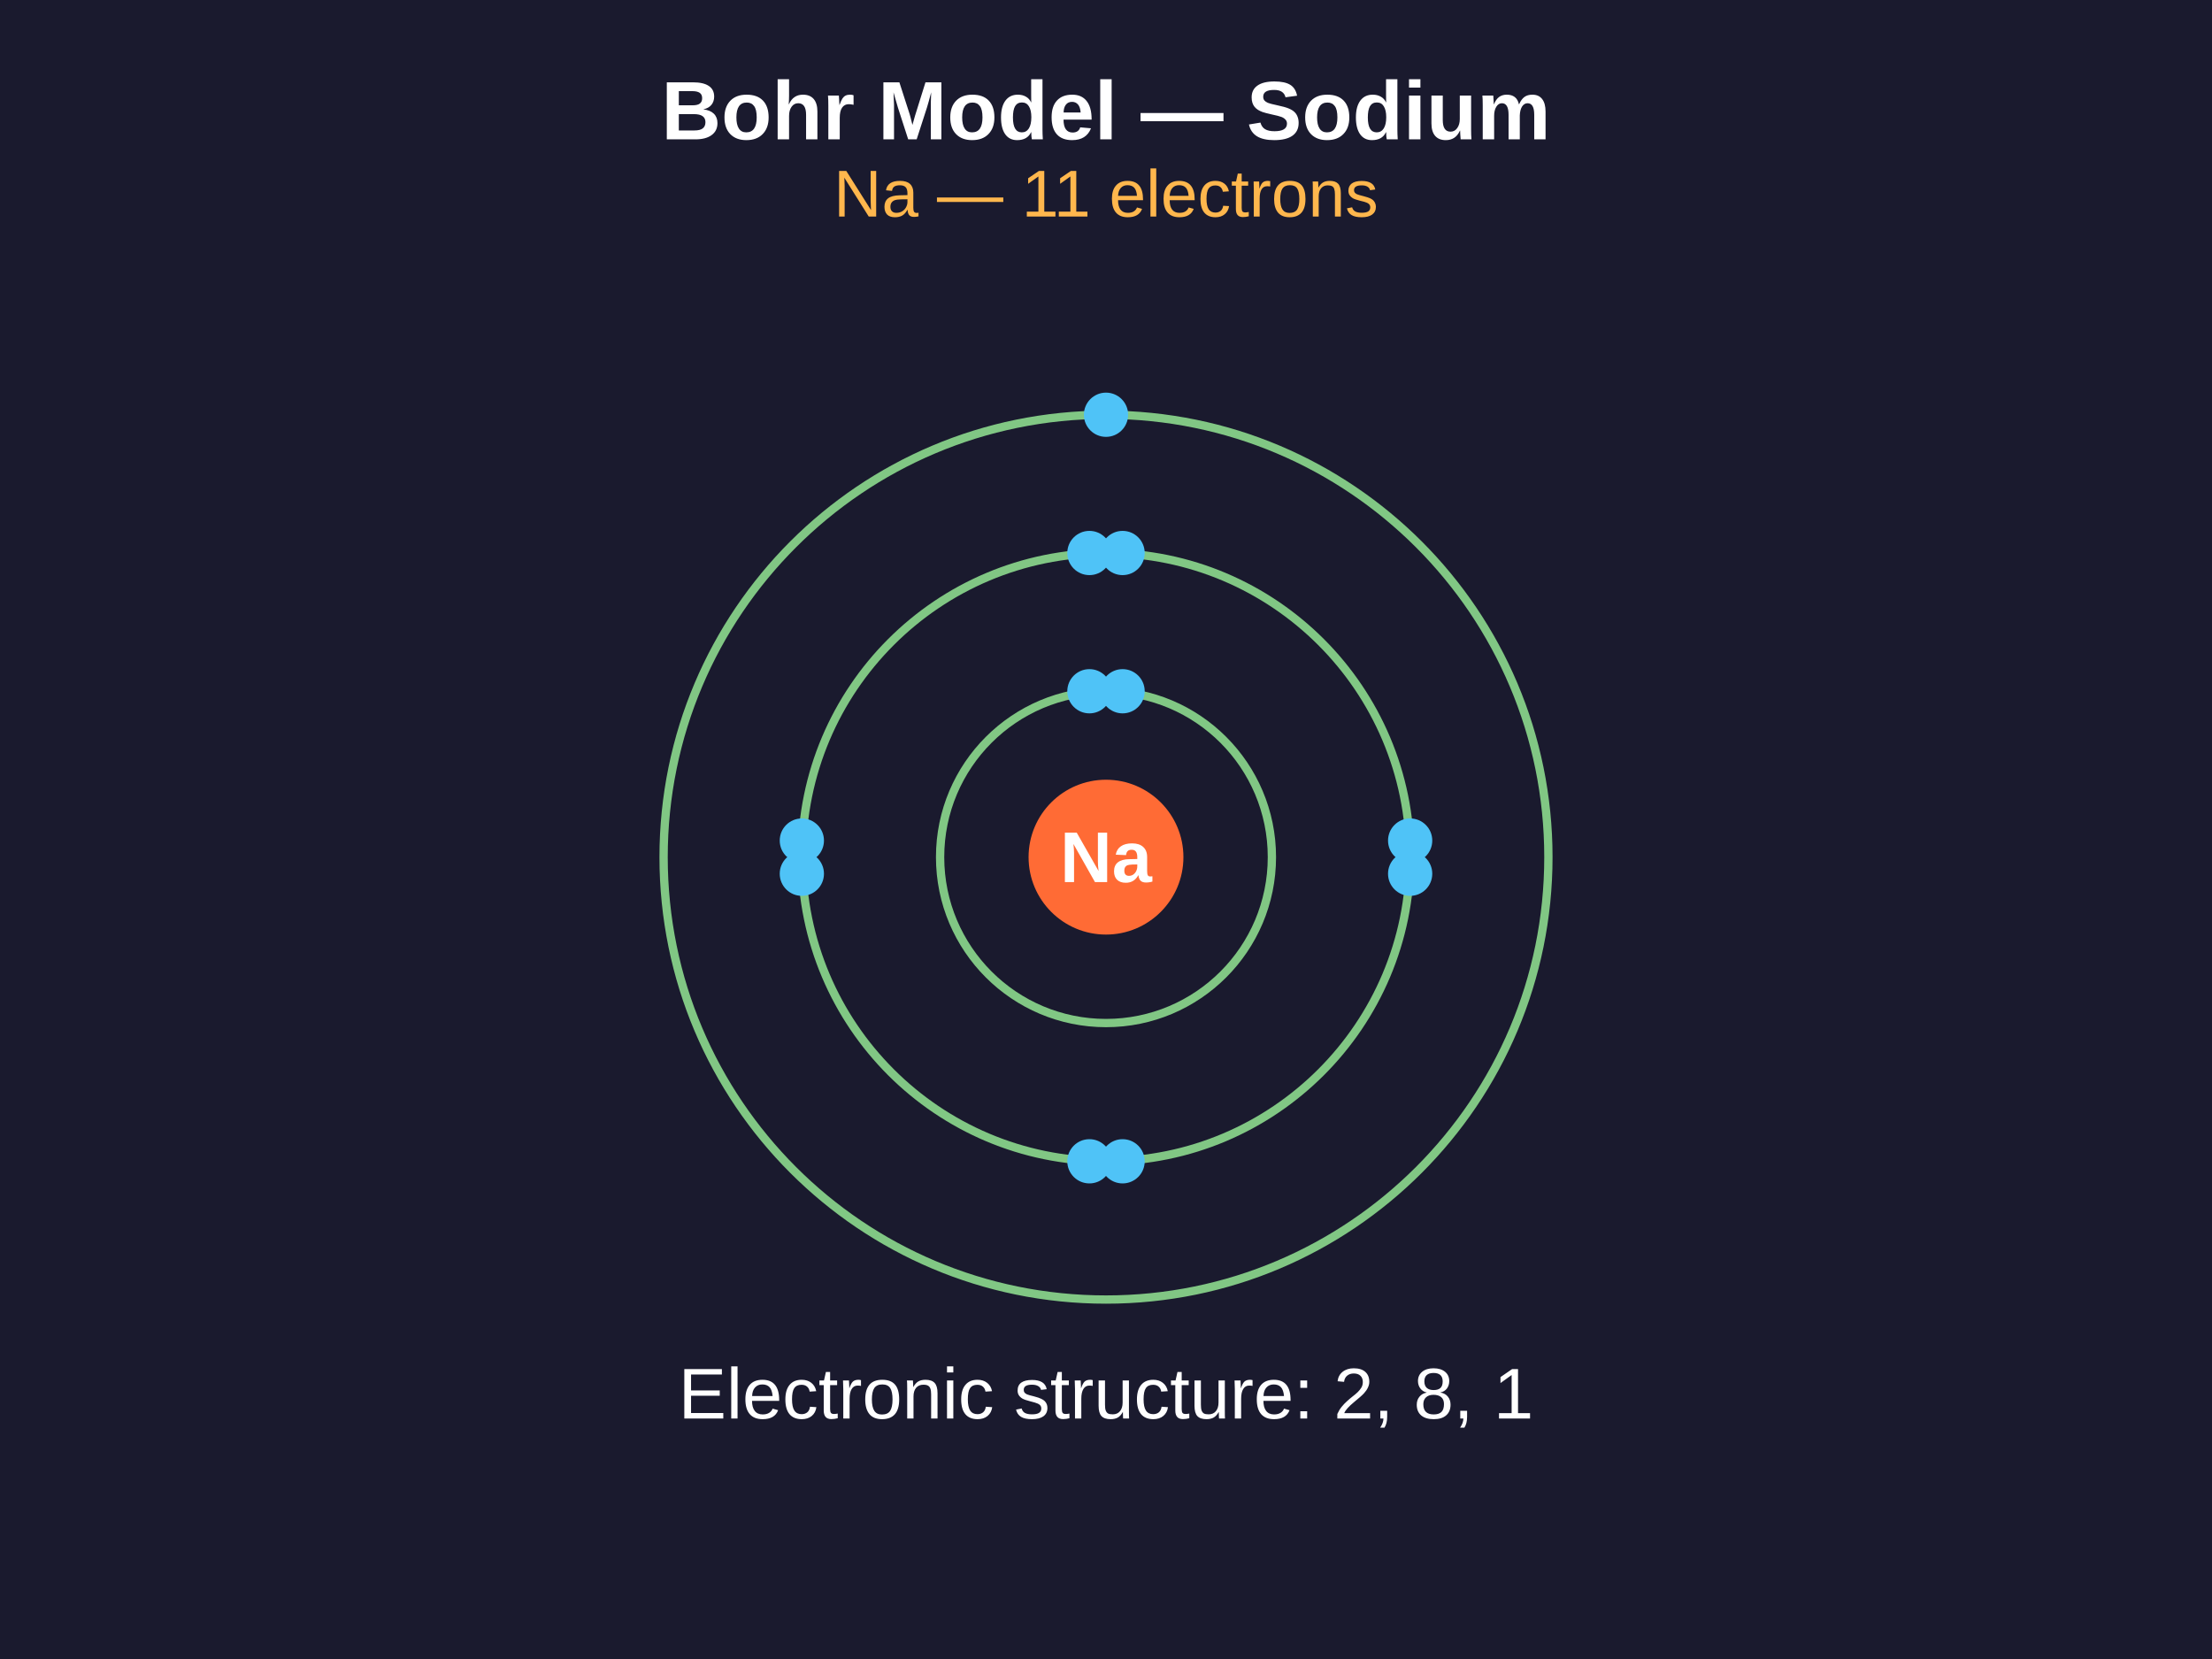
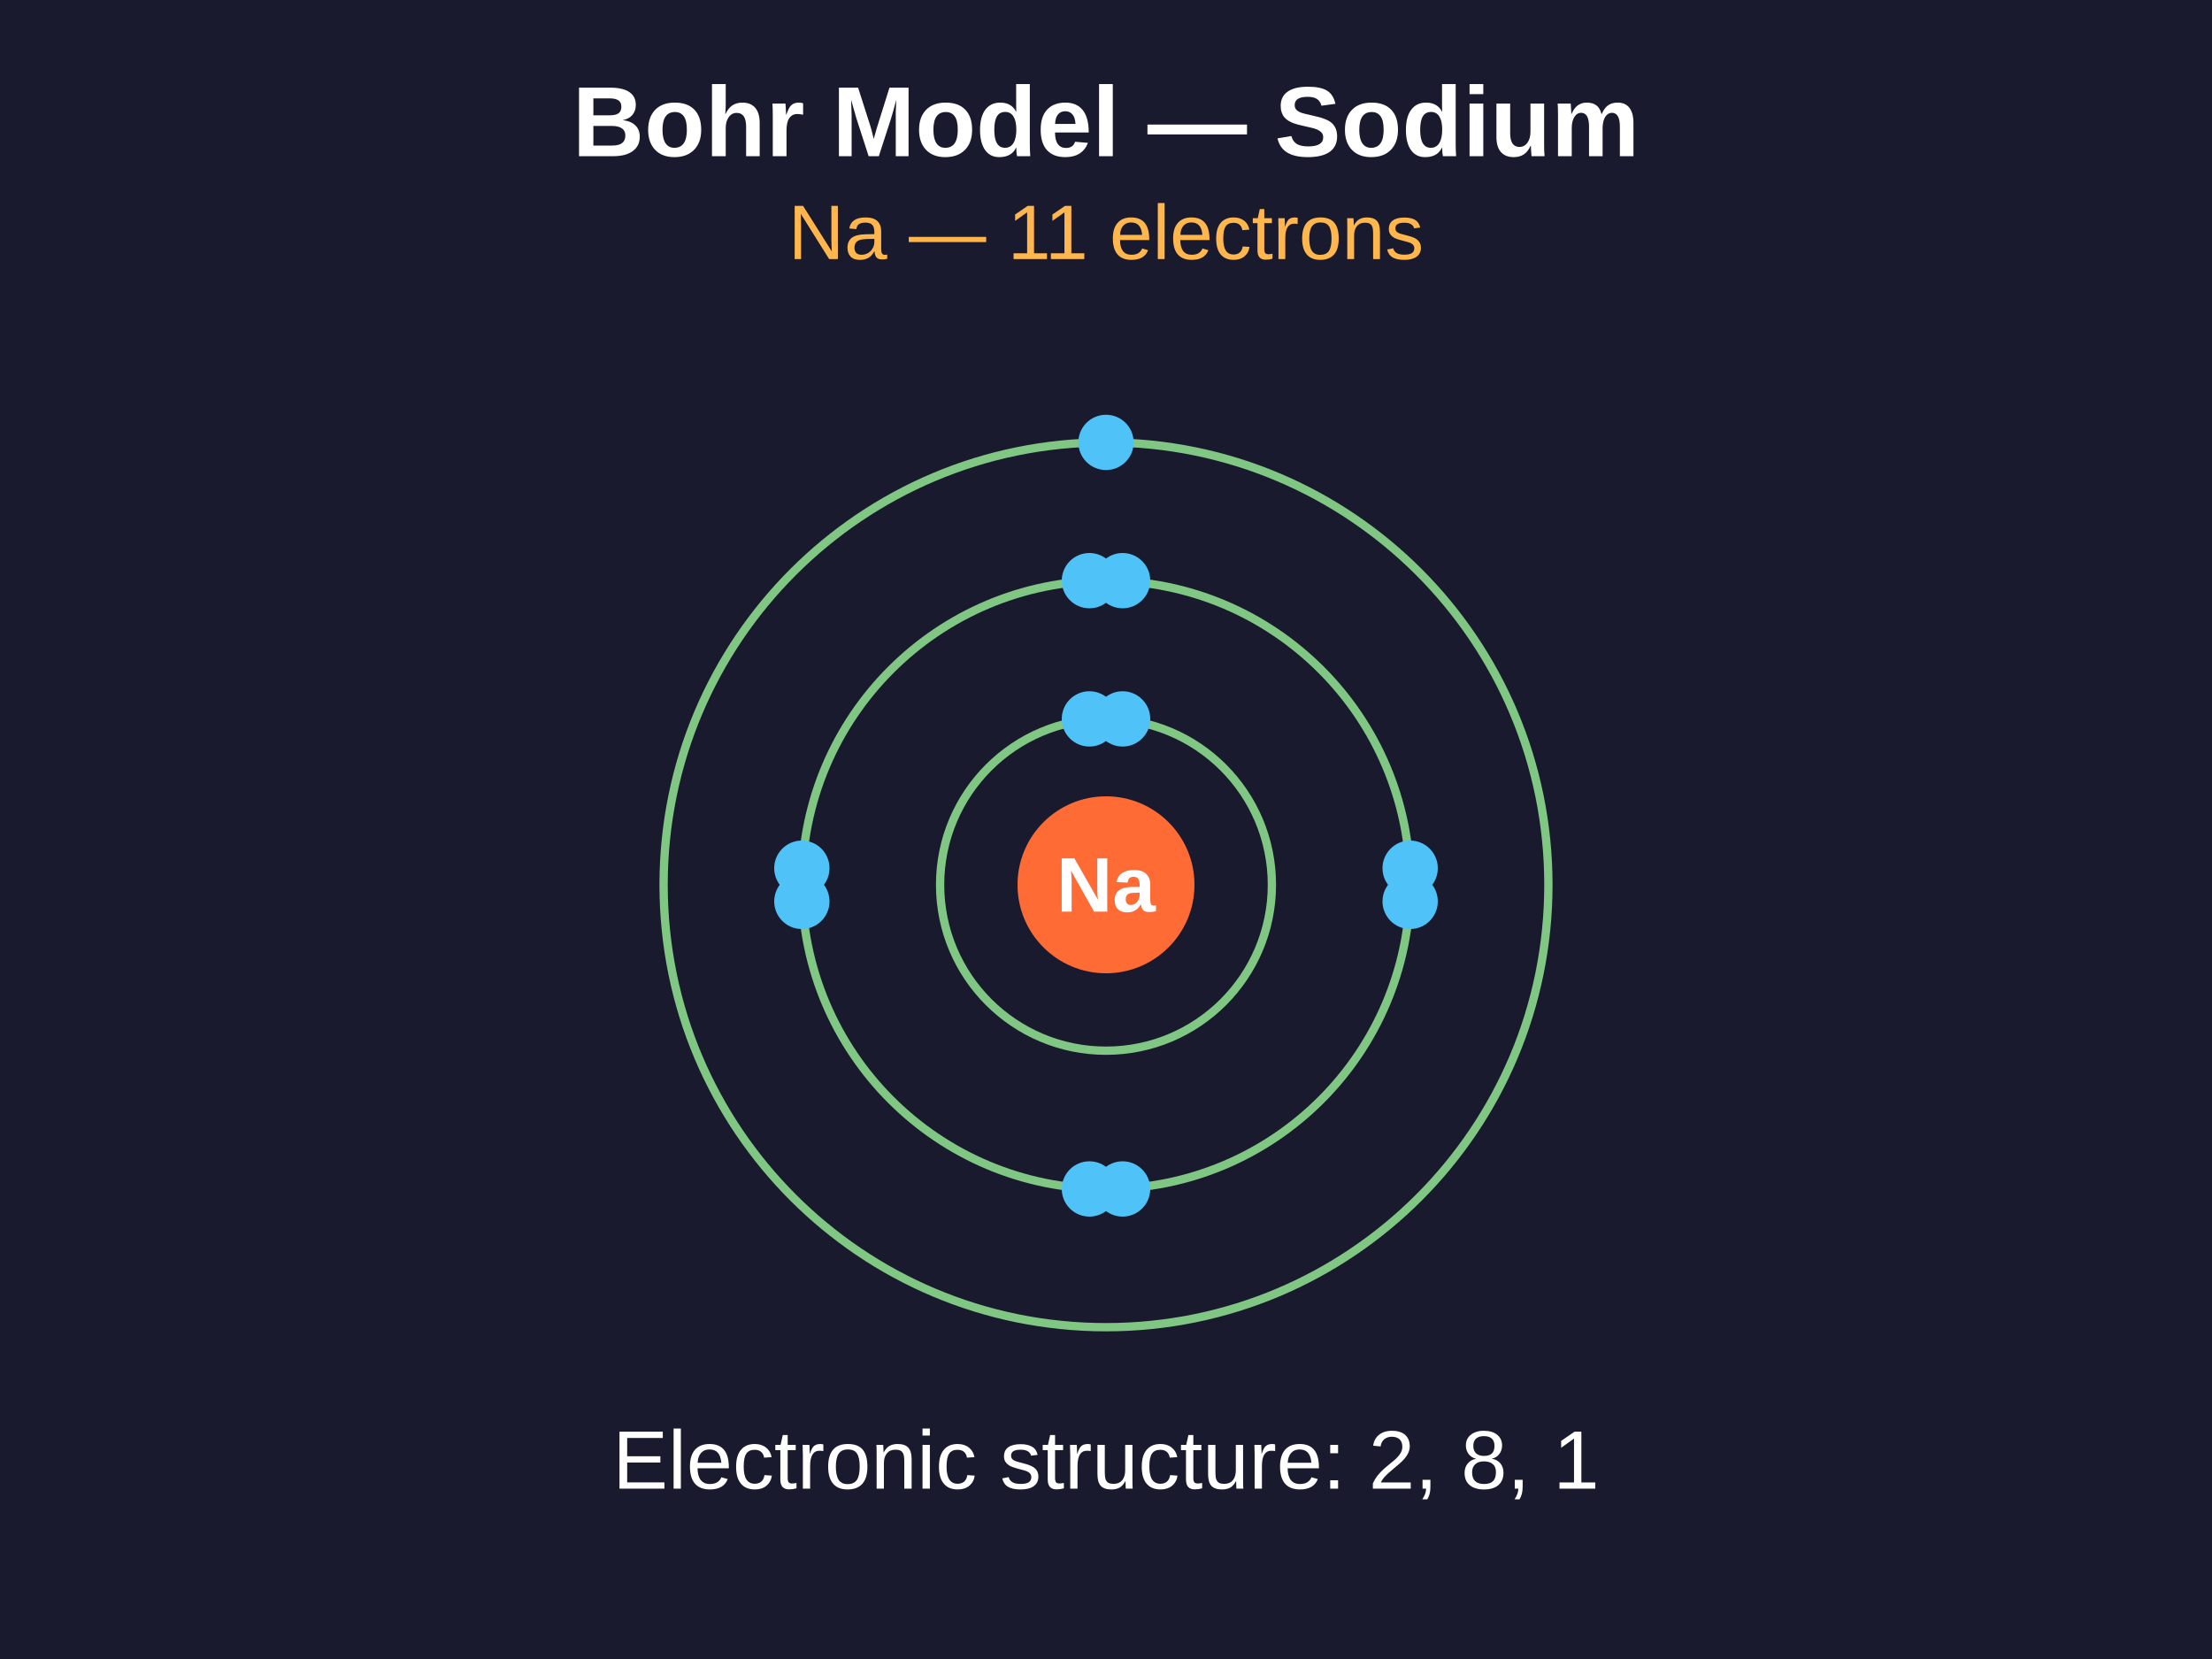
<svg xmlns="http://www.w3.org/2000/svg" viewBox="0 0 400 300">
  <rect width="400" height="300" fill="#1a1a2e" />
-   <text x="200" y="20" text-anchor="middle" dominant-baseline="central" font-family="Arial, Helvetica, sans-serif" font-size="15" font-weight="bold" fill="#ffffff">Bohr Model — Sodium</text>
-   <text x="200" y="35" text-anchor="middle" dominant-baseline="central" font-family="Arial, Helvetica, sans-serif" font-size="12" fill="#ffb74d">Na — 11 electrons</text>
-   <circle cx="200" cy="155" r="30" stroke="#81c784" stroke-width="1.5" fill="none" />
-   <circle cx="200" cy="155" r="55" stroke="#81c784" stroke-width="1.5" fill="none" />
-   <circle cx="200" cy="155" r="80" stroke="#81c784" stroke-width="1.5" fill="none" />
-   <circle cx="200" cy="155" r="14" fill="#ff6b35" />
-   <text x="200" y="155" text-anchor="middle" dominant-baseline="central" font-family="Arial, Helvetica, sans-serif" font-size="13" font-weight="bold" fill="#ffffff">Na</text>
-   <circle cx="197" cy="125" r="4" fill="#4fc3f7" />
-   <circle cx="203" cy="125" r="4" fill="#4fc3f7" />
-   <circle cx="197" cy="100" r="4" fill="#4fc3f7" />
-   <circle cx="203" cy="100" r="4" fill="#4fc3f7" />
-   <circle cx="255" cy="152" r="4" fill="#4fc3f7" />
-   <circle cx="255" cy="158" r="4" fill="#4fc3f7" />
-   <circle cx="197" cy="210" r="4" fill="#4fc3f7" />
-   <circle cx="203" cy="210" r="4" fill="#4fc3f7" />
-   <circle cx="145" cy="152" r="4" fill="#4fc3f7" />
-   <circle cx="145" cy="158" r="4" fill="#4fc3f7" />
-   <circle cx="200" cy="75" r="4" fill="#4fc3f7" />
-   <text x="200" y="252" text-anchor="middle" dominant-baseline="central" font-family="Arial, Helvetica, sans-serif" font-size="13" fill="#ffffff">Electronic structure: 2, 8, 1</text>
+   <text x="200" y="22" text-anchor="middle" dominant-baseline="central" font-family="Arial, Helvetica, sans-serif" font-size="18" font-weight="bold" fill="#ffffff">Bohr Model — Sodium</text>
+   <text x="200" y="42" text-anchor="middle" dominant-baseline="central" font-family="Arial, Helvetica, sans-serif" font-size="14" fill="#ffb74d">Na — 11 electrons</text>
+   <circle cx="200" cy="160" r="30" stroke="#81c784" stroke-width="1.5" fill="none" />
+   <circle cx="200" cy="160" r="55" stroke="#81c784" stroke-width="1.5" fill="none" />
+   <circle cx="200" cy="160" r="80" stroke="#81c784" stroke-width="1.5" fill="none" />
+   <circle cx="200" cy="160" r="16" fill="#ff6b35" />
+   <text x="200" y="160" text-anchor="middle" dominant-baseline="central" font-family="Arial, Helvetica, sans-serif" font-size="14" font-weight="bold" fill="#ffffff">Na</text>
+   <circle cx="197" cy="130" r="5" fill="#4fc3f7" />
+   <circle cx="203" cy="130" r="5" fill="#4fc3f7" />
+   <circle cx="197" cy="105" r="5" fill="#4fc3f7" />
+   <circle cx="203" cy="105" r="5" fill="#4fc3f7" />
+   <circle cx="255" cy="157" r="5" fill="#4fc3f7" />
+   <circle cx="255" cy="163" r="5" fill="#4fc3f7" />
+   <circle cx="197" cy="215" r="5" fill="#4fc3f7" />
+   <circle cx="203" cy="215" r="5" fill="#4fc3f7" />
+   <circle cx="145" cy="157" r="5" fill="#4fc3f7" />
+   <circle cx="145" cy="163" r="5" fill="#4fc3f7" />
+   <circle cx="200" cy="80" r="5" fill="#4fc3f7" />
+   <text x="200" y="264" text-anchor="middle" dominant-baseline="central" font-family="Arial, Helvetica, sans-serif" font-size="15" fill="#ffffff">Electronic structure: 2, 8, 1</text>
</svg>
